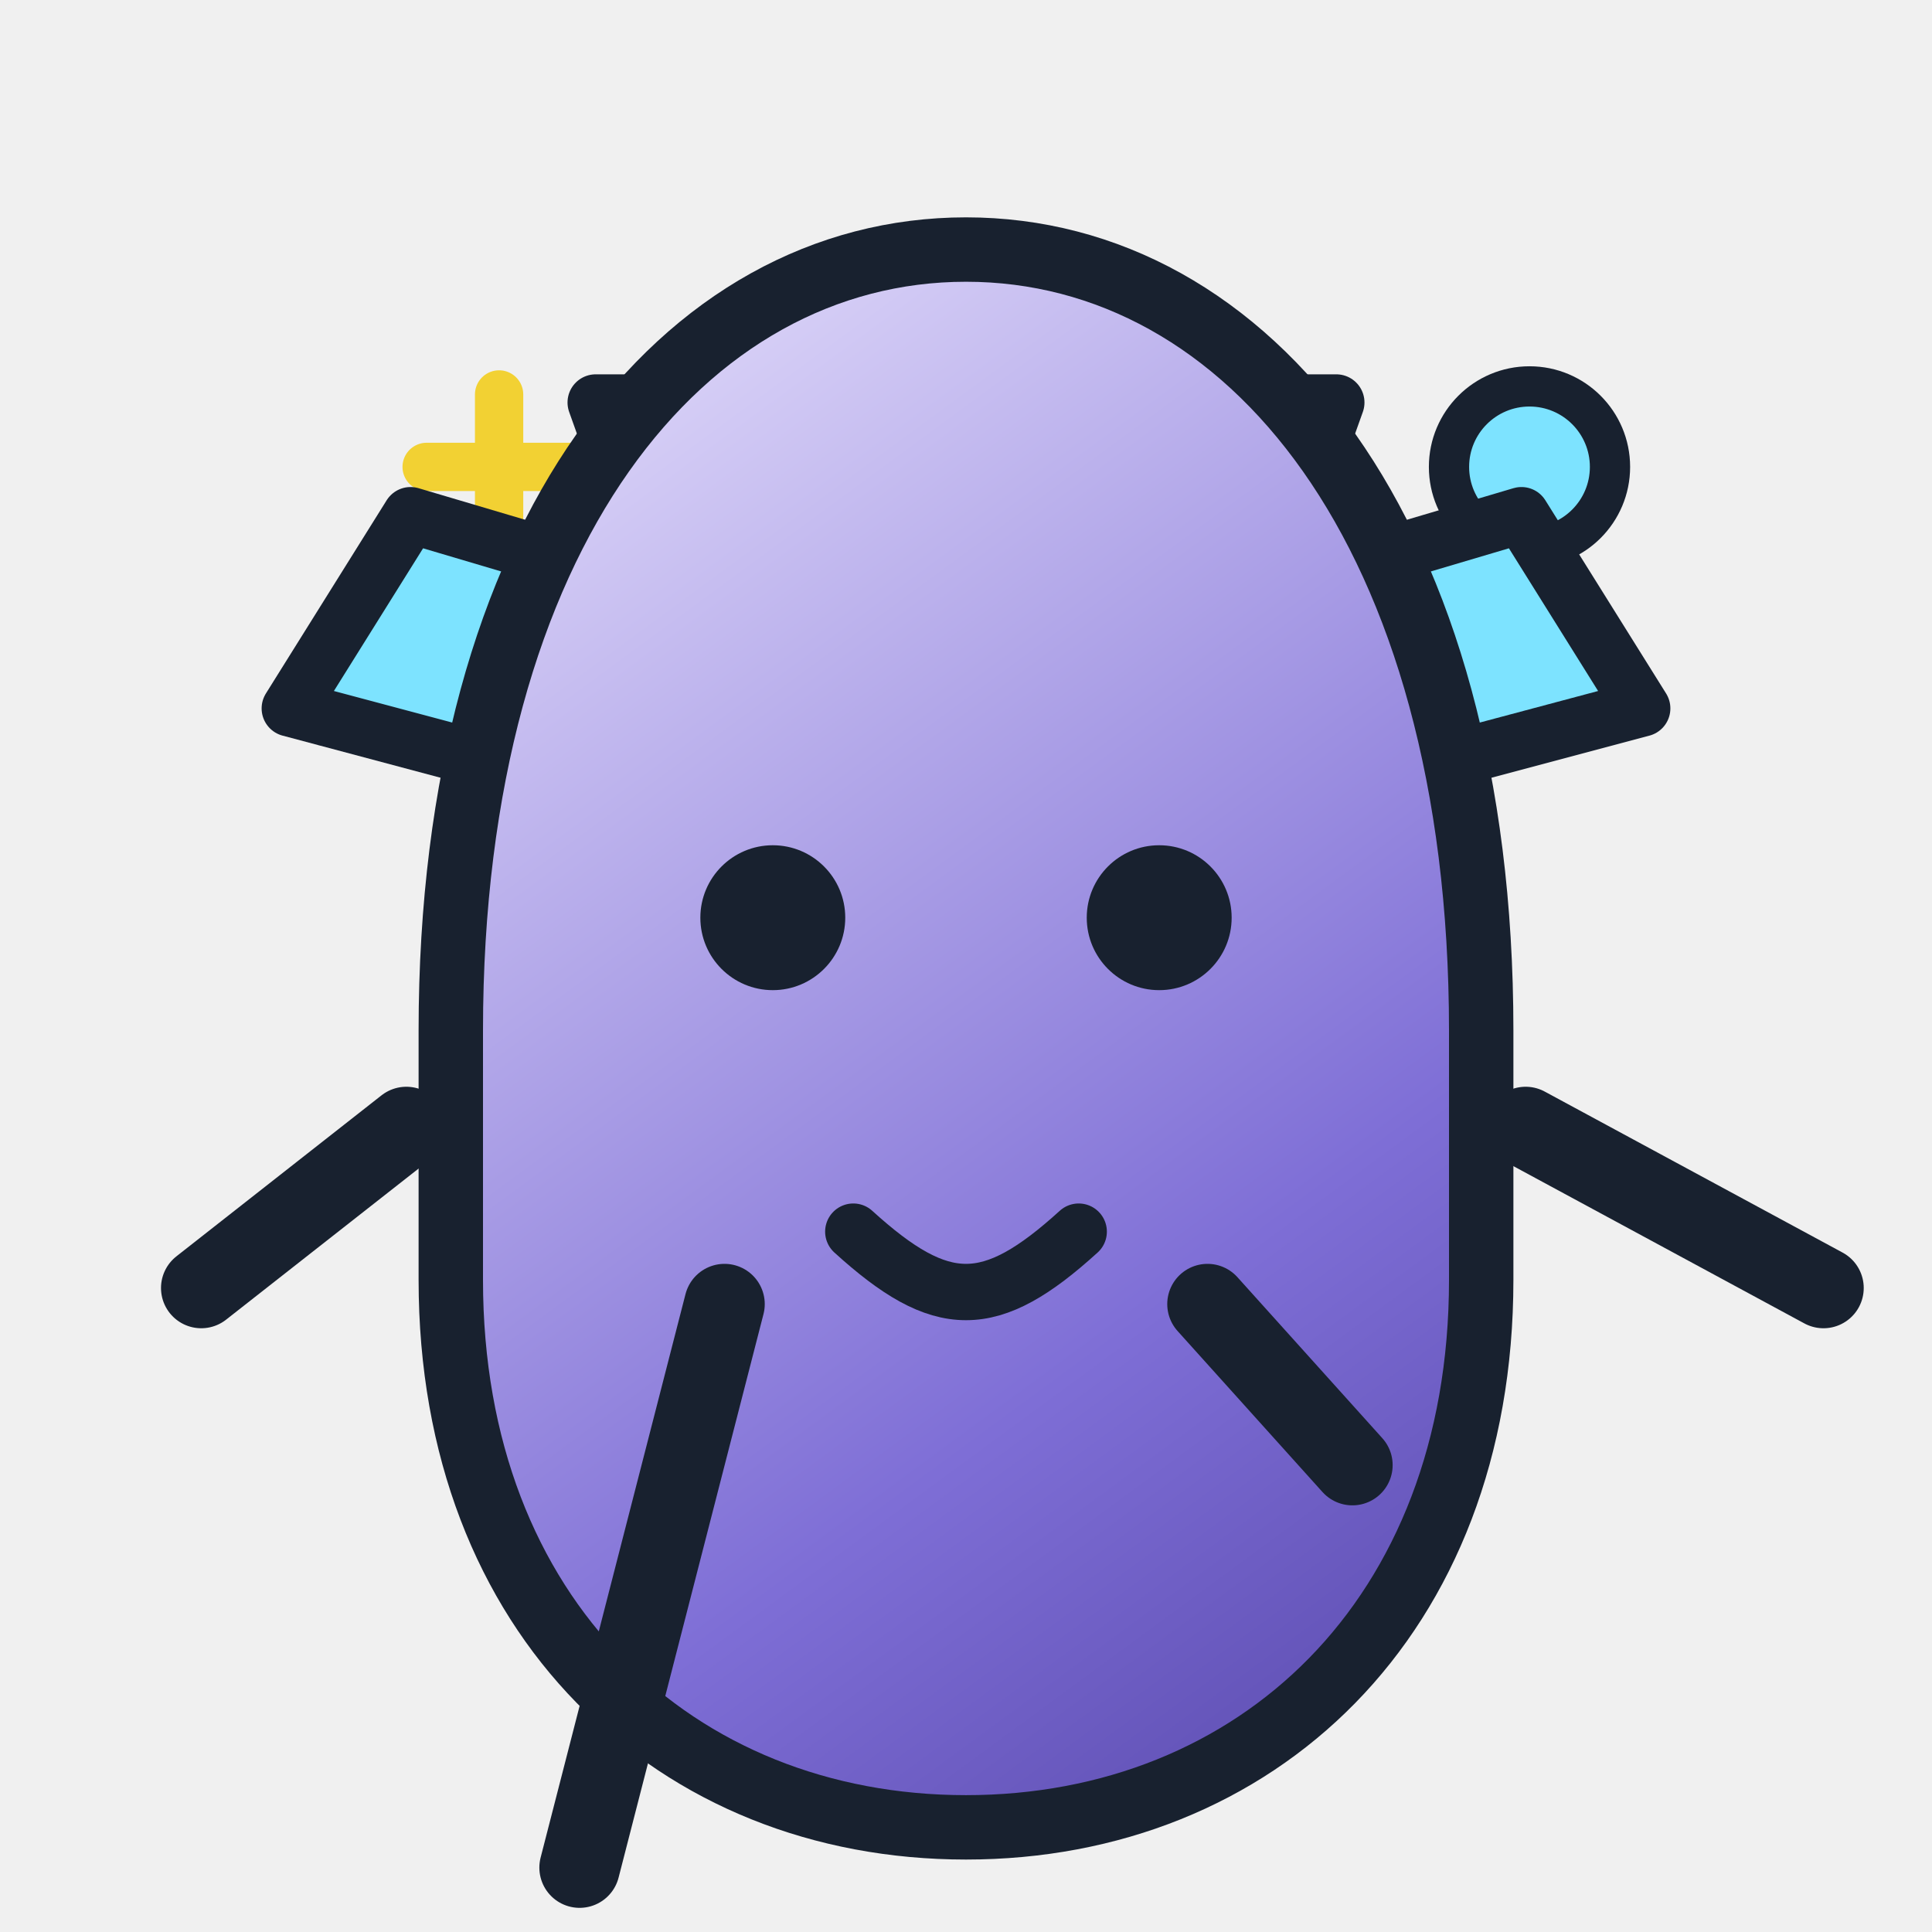
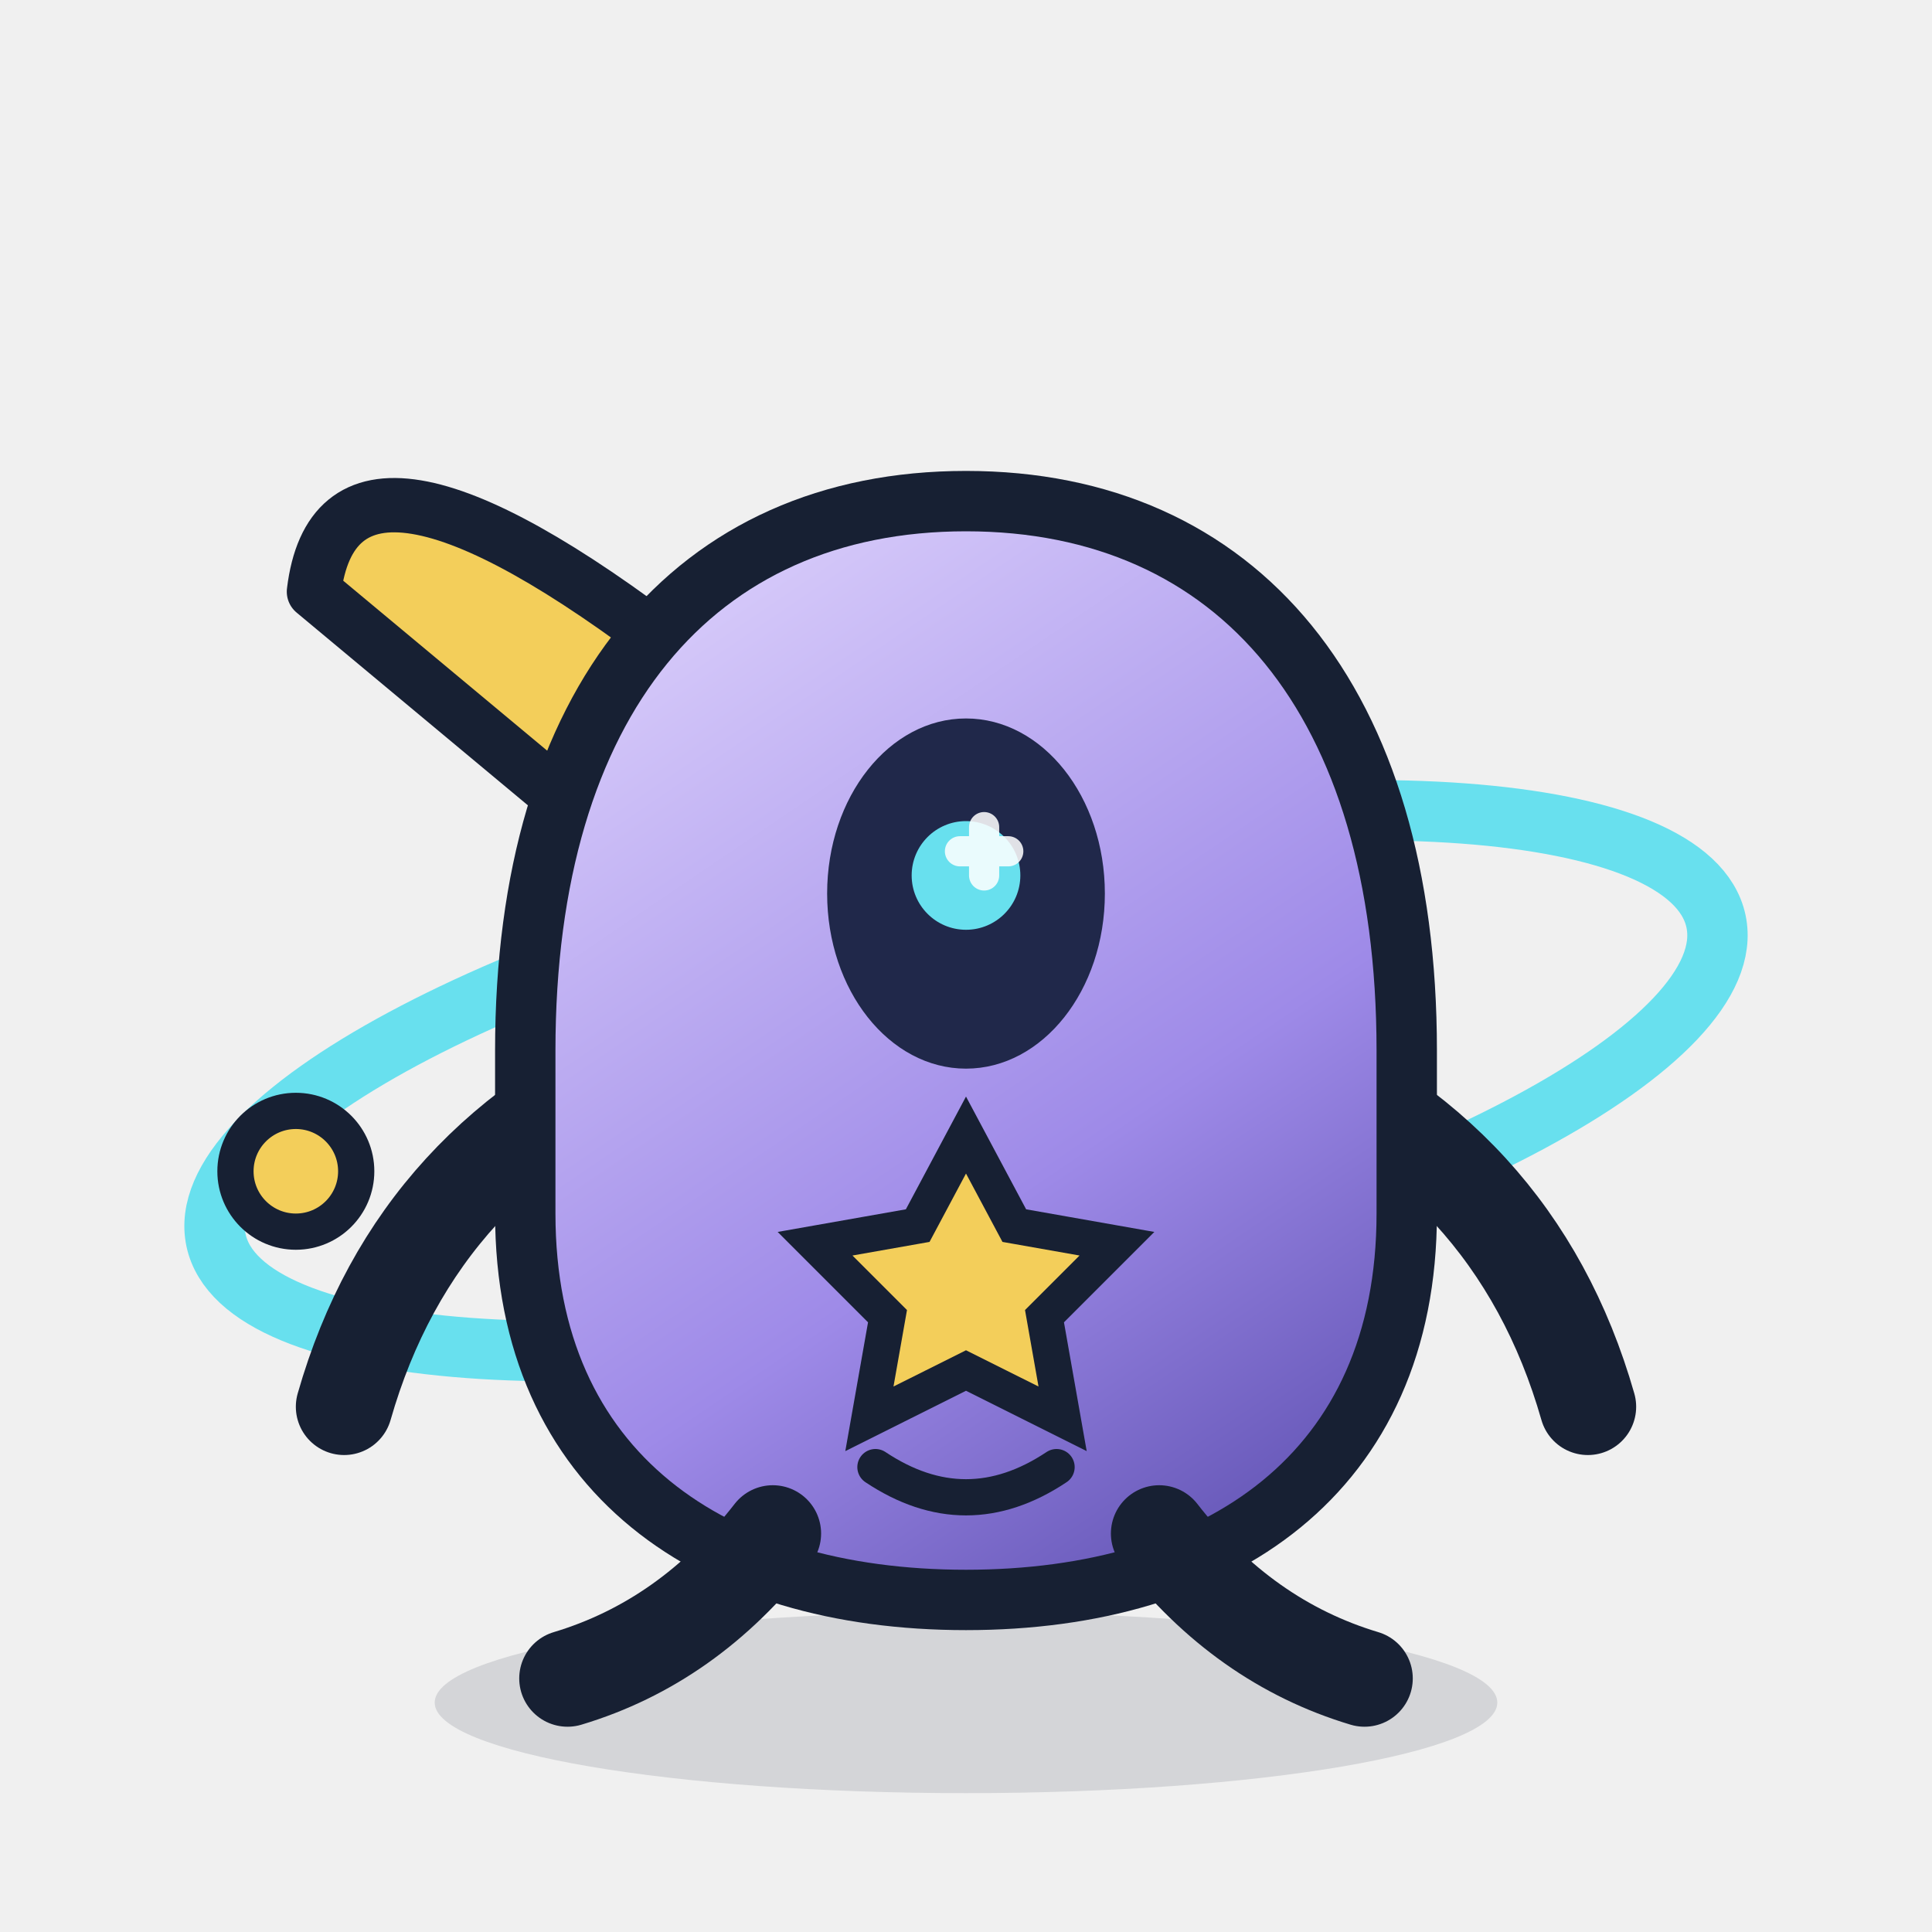
- <svg xmlns="http://www.w3.org/2000/svg" viewBox="0 0 240 240" role="img" aria-label="Space Beast Explorer stage">
+ <svg xmlns="http://www.w3.org/2000/svg" viewBox="0 0 320 320" role="img" aria-label="Space Beast Explorer stage">
  <defs>
-     <linearGradient id="body" x1="48" x2="192" y1="28" y2="224" gradientUnits="userSpaceOnUse">
-       <stop stop-color="#efeaff" />
-       <stop offset=".68" stop-color="#7e6ed6" />
-       <stop offset="1" stop-color="#5545a8" />
+     <linearGradient id="body" x1="95" y1="70" x2="228" y2="266" gradientUnits="userSpaceOnUse">
+       <stop stop-color="#e7ddff" />
+       <stop offset=".62" stop-color="#9e8ae8" />
+       <stop offset="1" stop-color="#5548a9" />
    </linearGradient>
+     <filter id="soft">
+       <feGaussianBlur stdDeviation="5" />
+     </filter>
  </defs>
-   <circle cx="190" cy="58" r="10" fill="#7de3ff" stroke="#18212f" stroke-width="5" />
-   <path d="M53 58h18M62 49v18" stroke="#f2d133" stroke-width="6" stroke-linecap="round" />
-   <path d="m78 72-27-8-15 24 30 8" fill="#7de3ff" stroke="#18212f" stroke-width="7" stroke-linejoin="round" />
-   <path d="m162 72 27-8 15 24-30 8" fill="#7de3ff" stroke="#18212f" stroke-width="7" stroke-linejoin="round" />
-   <path d="M74 50h92l-10 28H84z" fill="#2563eb" stroke="#18212f" stroke-width="7" stroke-linejoin="round" />
-   <path d="M50.48 140 25 160M189.52 140l37 20" stroke="#18212f" stroke-width="10" stroke-linecap="round" />
-   <path d="M56 128c0-62 29-97 64-97s64 35 64 97v31c0 42-28 68-64 68s-64-26-64-68z" fill="url(#body)" stroke="#18212f" stroke-width="8" />
-   <circle cx="96" cy="114" r="9" fill="#18212f" />
-   <circle cx="144" cy="114" r="9" fill="#18212f" />
-   <path d="M106 153c11 10 17 10 28 0" fill="none" stroke="#18212f" stroke-width="7" stroke-linecap="round" />
-   <path d="M90 162 72 232M150 162l18 20" stroke="#18212f" stroke-width="10" stroke-linecap="round" />
+   <ellipse cx="160" cy="282" rx="88" ry="15" fill="#172033" opacity=".13" />
+   <ellipse cx="160" cy="179" rx="127" ry="37" fill="none" stroke="#68e0ee" stroke-width="10" transform="rotate(-12 160 179)" />
+   <circle cx="49" cy="194" r="10" fill="#f3ce5a" stroke="#172033" stroke-width="6" />
+   <path d="M112 108Q56 65 52 98l42 35M208 108q56-53 60--8l-42 35" fill="#f3ce5a" stroke="#172033" stroke-width="9" stroke-linejoin="round" />
+   <path d="M111 174q-42 17-54 59M209 174q42 17 54 59" fill="none" stroke="#172033" stroke-width="16" stroke-linecap="round" />
+   <path d="M160 83c-45 0-73 33-73 91v27c0 43 31 64 73 64s73-21 73-64v-27c0-58-28-91-73-91Z" fill="url(#body)" stroke="#172033" stroke-width="10" />
+   <path d="M128 254q-14 18-34 24M192 254q14 18 34 24" fill="none" stroke="#172033" stroke-width="16" stroke-linecap="round" />
+   <ellipse cx="160" cy="148" rx="23" ry="29" fill="#20284a" />
+   <circle cx="160" cy="145" r="9" fill="#68e0ee" />
+   <path d="M163 137v8M159 141h8" stroke="#fff" stroke-width="5" stroke-linecap="round" opacity=".86" />
+   <path d="m160 188 8 15 17 3-12 12 3 17-16-8-16 8 3-17-12-12 17-3Z" fill="#f3ce5a" stroke="#172033" stroke-width="6" />
+   <path d="M145 243q15 10 30 0" fill="none" stroke="#172033" stroke-width="6" stroke-linecap="round" />
</svg>
